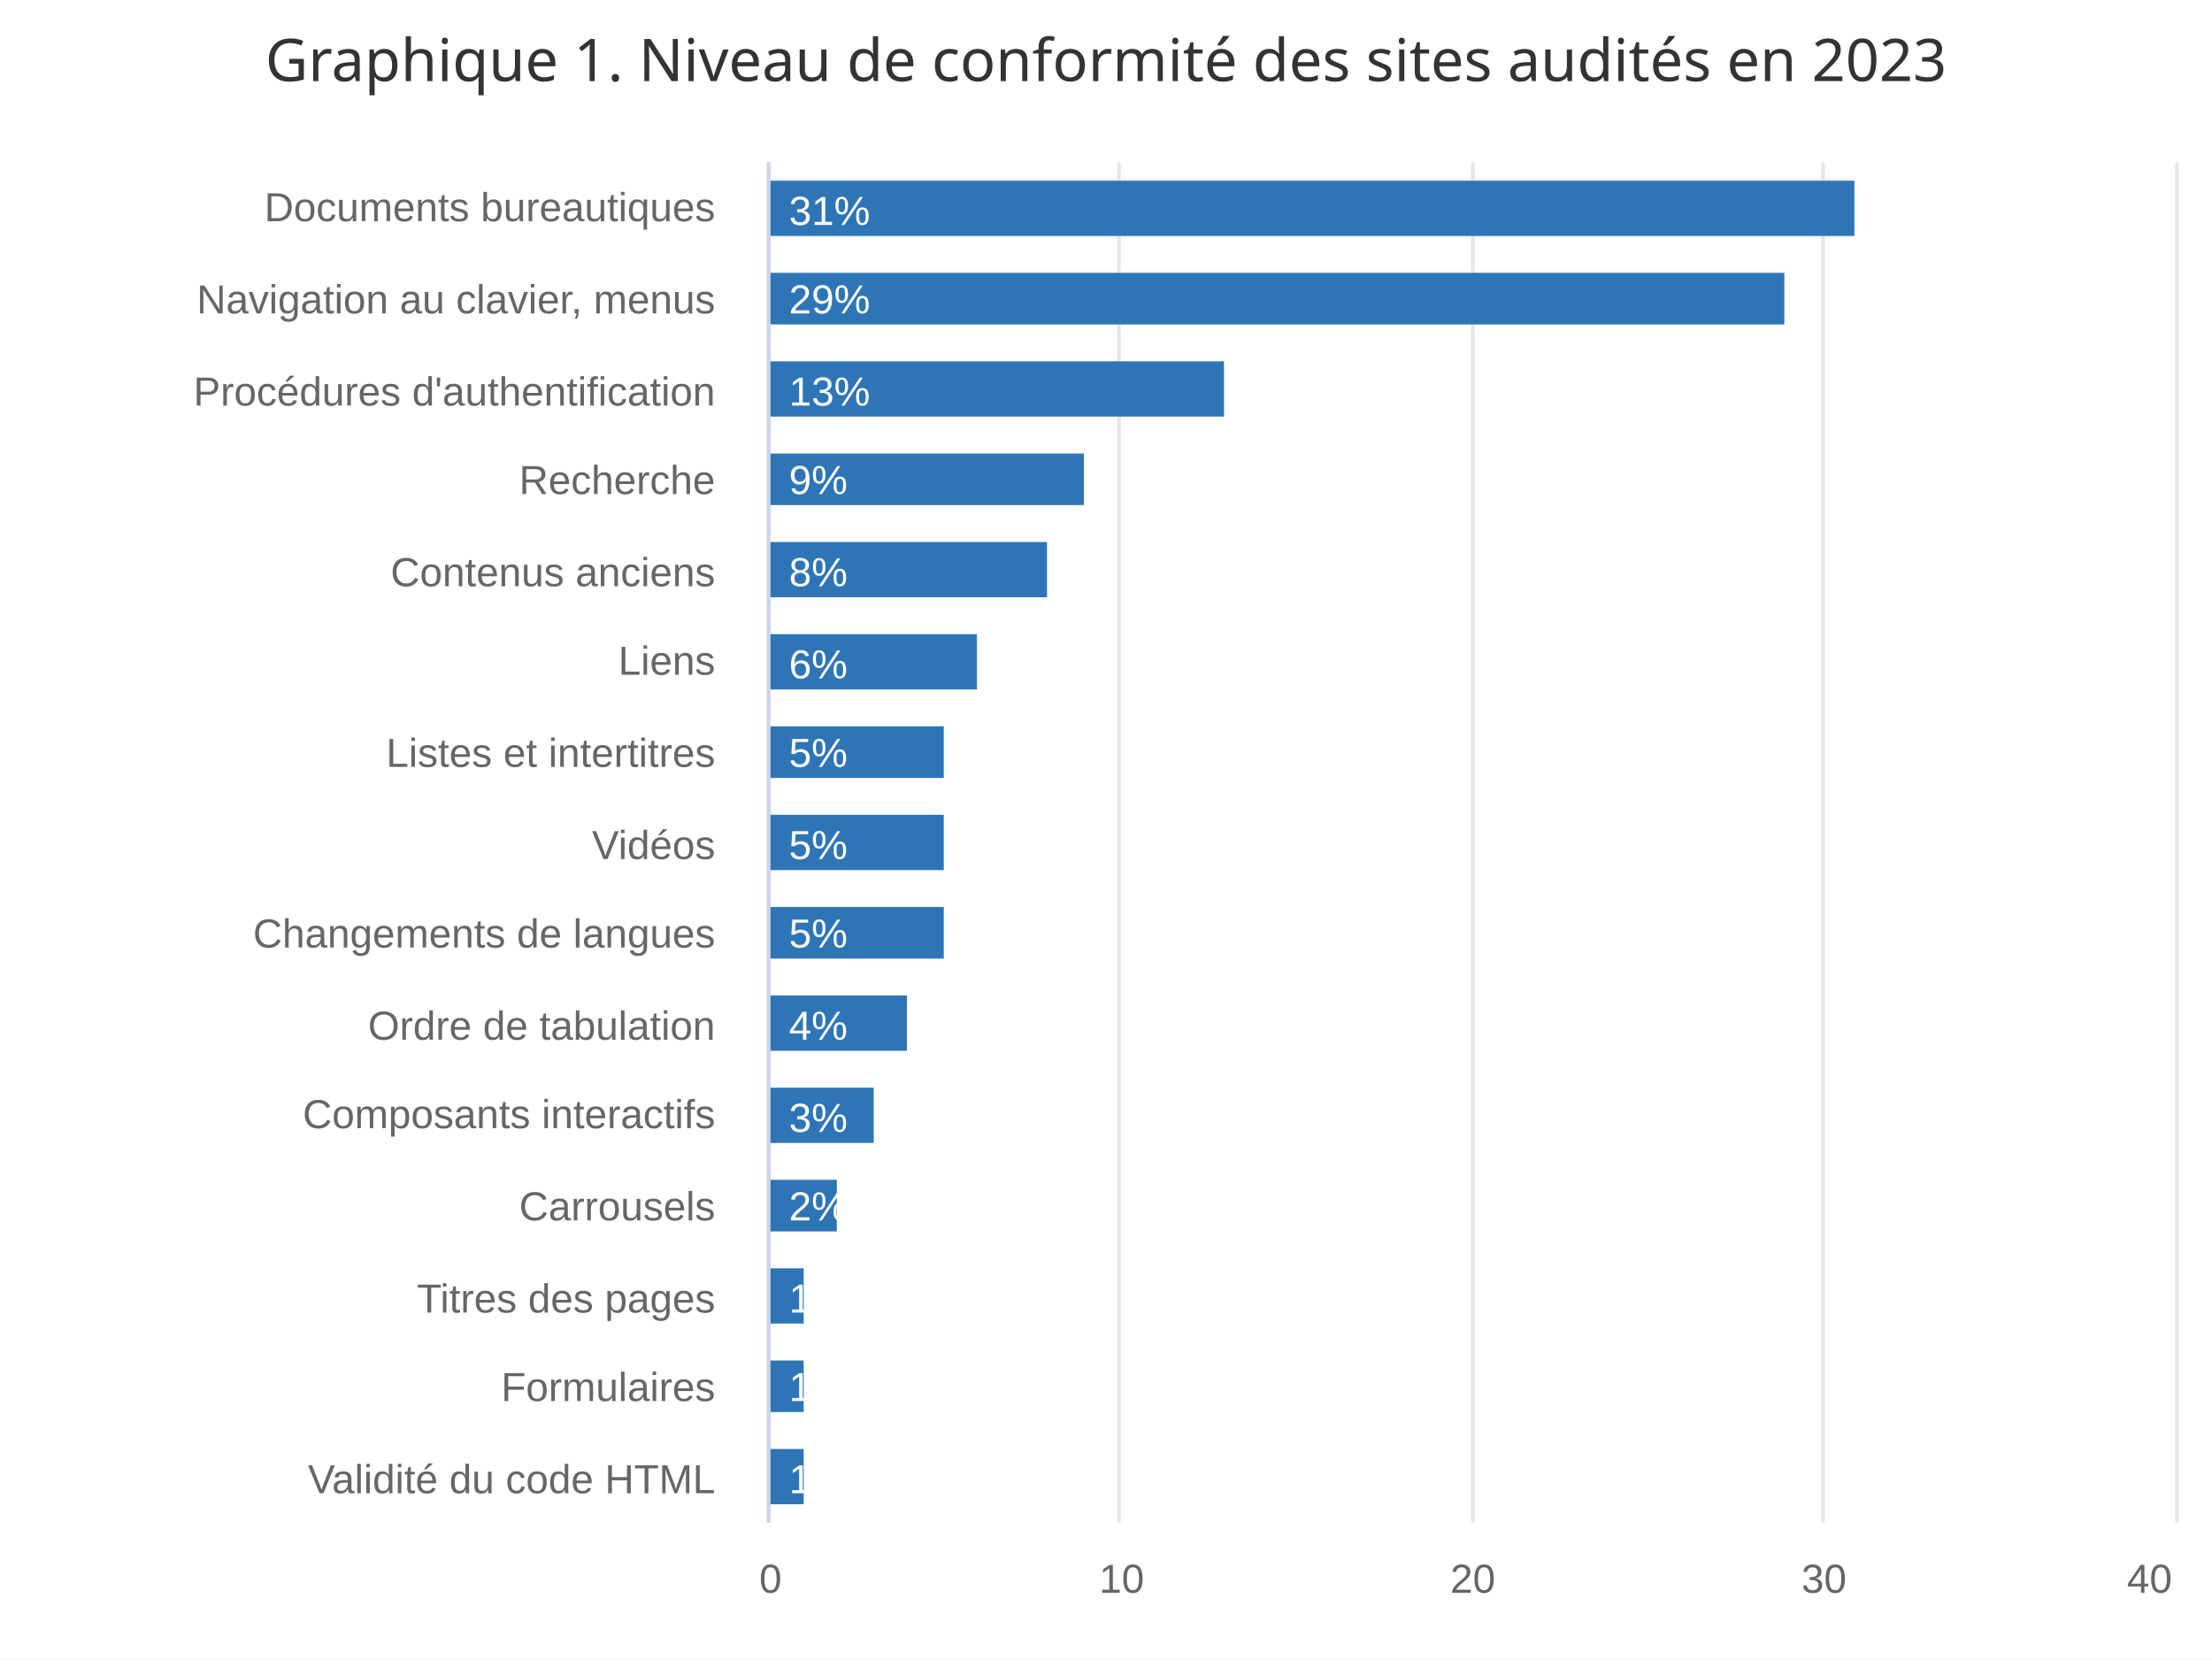
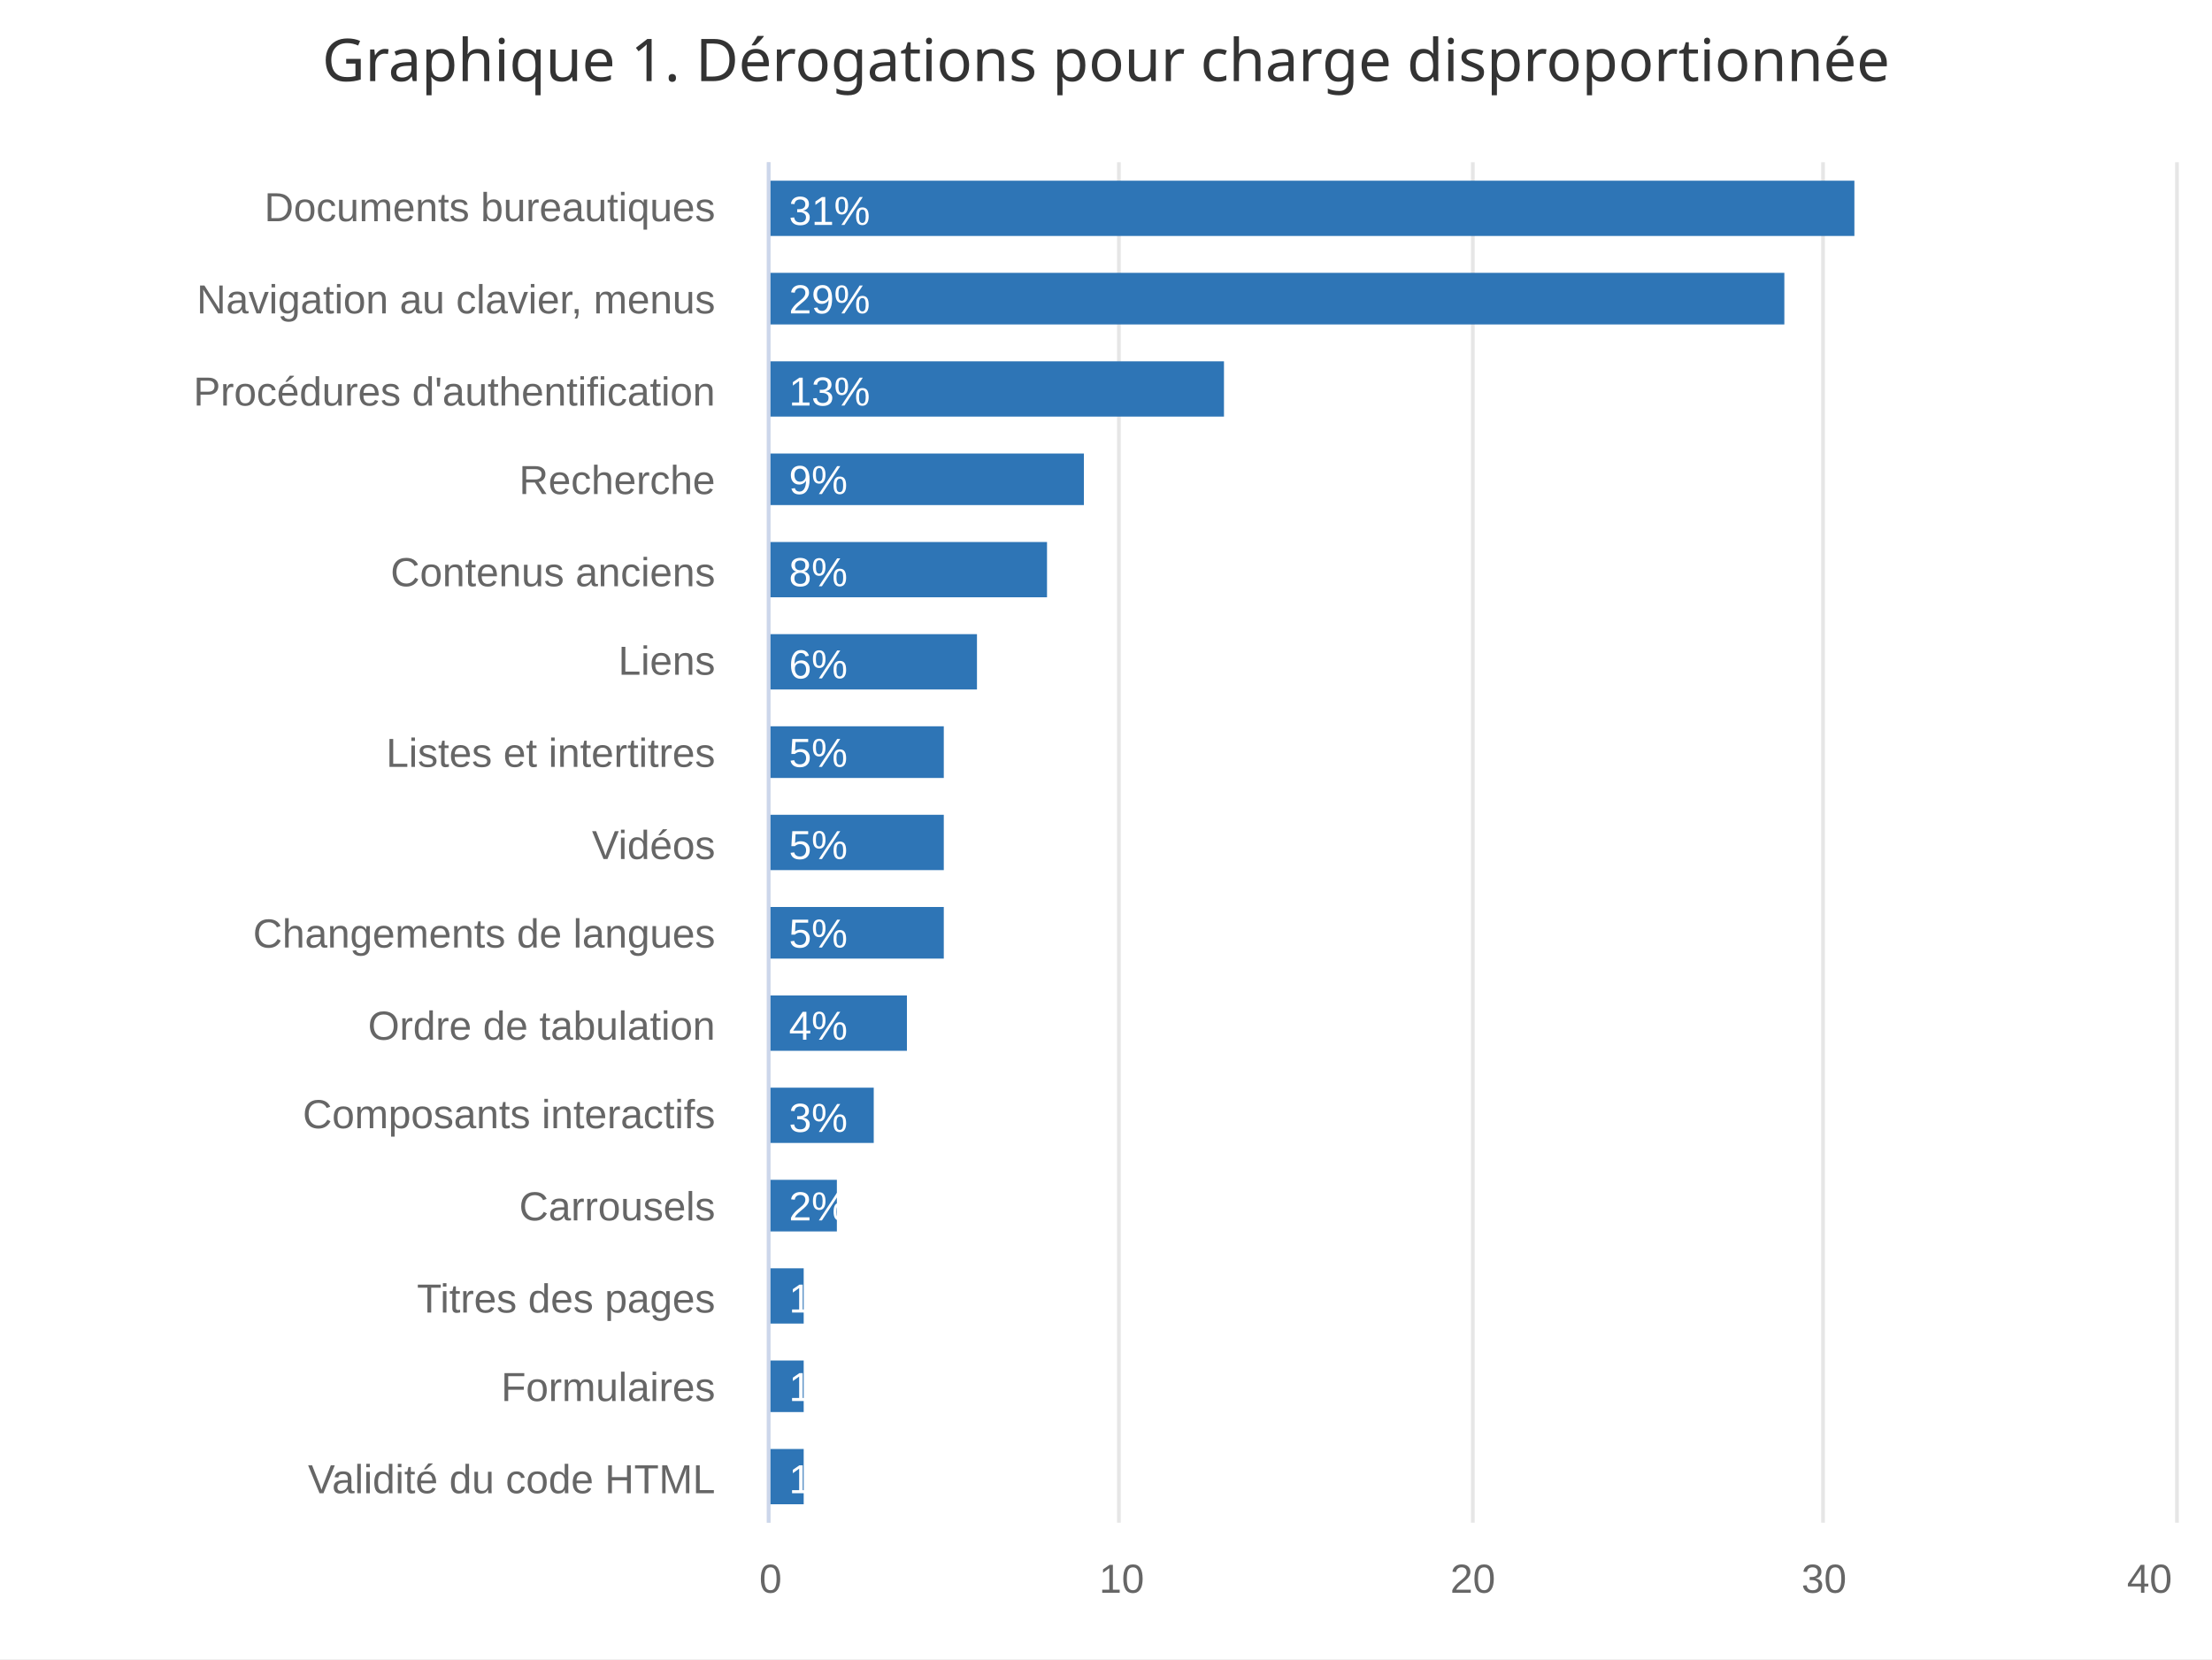
<svg xmlns="http://www.w3.org/2000/svg" version="1.1" class="highcharts-root" style="font-family: &quot;Lucida Grande&quot;, &quot;Lucida Sans Unicode&quot;, Arial, Helvetica, sans-serif; font-size: 12px;" width="600" height="450" viewBox="0 0 600 450" aria-label="Interactive chart" aria-hidden="false">
  <defs aria-hidden="true">
    <clipPath id="highcharts-58tg2bm-22-">
      <rect x="0" y="0" width="369" height="381" fill="none" />
    </clipPath>
    <clipPath id="highcharts-58tg2bm-38-">
      <rect x="0" y="0" width="369" height="381" fill="none" />
    </clipPath>
    <clipPath id="highcharts-58tg2bm-39-">
      <rect x="209" y="44" width="381" height="369" fill="none" />
    </clipPath>
  </defs>
  <rect fill="#ffffff" class="highcharts-background" x="0" y="0" width="600" height="450" rx="0" ry="0" aria-hidden="true" />
  <rect fill="none" class="highcharts-plot-background" x="209" y="44" width="381" height="369" aria-hidden="true" />
  <g class="highcharts-grid highcharts-xaxis-grid" data-z-index="1" aria-hidden="true">
    <path fill="none" stroke="#e6e6e6" stroke-width="0" stroke-dasharray="none" data-z-index="1" class="highcharts-grid-line" d="M 209 69.5 L 590 69.5" opacity="1" />
    <path fill="none" stroke="#e6e6e6" stroke-width="0" stroke-dasharray="none" data-z-index="1" class="highcharts-grid-line" d="M 209 93.5 L 590 93.5" opacity="1" />
    <path fill="none" stroke="#e6e6e6" stroke-width="0" stroke-dasharray="none" data-z-index="1" class="highcharts-grid-line" d="M 209 118.5 L 590 118.5" opacity="1" />
    <path fill="none" stroke="#e6e6e6" stroke-width="0" stroke-dasharray="none" data-z-index="1" class="highcharts-grid-line" d="M 209 142.5 L 590 142.5" opacity="1" />
    <path fill="none" stroke="#e6e6e6" stroke-width="0" stroke-dasharray="none" data-z-index="1" class="highcharts-grid-line" d="M 209 167.5 L 590 167.5" opacity="1" />
    <path fill="none" stroke="#e6e6e6" stroke-width="0" stroke-dasharray="none" data-z-index="1" class="highcharts-grid-line" d="M 209 192.5 L 590 192.5" opacity="1" />
    <path fill="none" stroke="#e6e6e6" stroke-width="0" stroke-dasharray="none" data-z-index="1" class="highcharts-grid-line" d="M 209 216.5 L 590 216.5" opacity="1" />
    <path fill="none" stroke="#e6e6e6" stroke-width="0" stroke-dasharray="none" data-z-index="1" class="highcharts-grid-line" d="M 209 241.5 L 590 241.5" opacity="1" />
    <path fill="none" stroke="#e6e6e6" stroke-width="0" stroke-dasharray="none" data-z-index="1" class="highcharts-grid-line" d="M 209 265.5 L 590 265.5" opacity="1" />
    <path fill="none" stroke="#e6e6e6" stroke-width="0" stroke-dasharray="none" data-z-index="1" class="highcharts-grid-line" d="M 209 290.5 L 590 290.5" opacity="1" />
    <path fill="none" stroke="#e6e6e6" stroke-width="0" stroke-dasharray="none" data-z-index="1" class="highcharts-grid-line" d="M 209 315.5 L 590 315.5" opacity="1" />
    <path fill="none" stroke="#e6e6e6" stroke-width="0" stroke-dasharray="none" data-z-index="1" class="highcharts-grid-line" d="M 209 339.5 L 590 339.5" opacity="1" />
    <path fill="none" stroke="#e6e6e6" stroke-width="0" stroke-dasharray="none" data-z-index="1" class="highcharts-grid-line" d="M 209 364.5 L 590 364.5" opacity="1" />
    <path fill="none" stroke="#e6e6e6" stroke-width="0" stroke-dasharray="none" data-z-index="1" class="highcharts-grid-line" d="M 209 388.5 L 590 388.5" opacity="1" />
    <path fill="none" stroke="#e6e6e6" stroke-width="0" stroke-dasharray="none" data-z-index="1" class="highcharts-grid-line" d="M 209 413.5 L 590 413.5" opacity="1" />
    <path fill="none" stroke="#e6e6e6" stroke-width="0" stroke-dasharray="none" data-z-index="1" class="highcharts-grid-line" d="M 209 44.5 L 590 44.5" opacity="1" />
  </g>
  <g class="highcharts-grid highcharts-yaxis-grid" data-z-index="1" aria-hidden="true">
    <path fill="none" stroke="#e6e6e6" stroke-width="1" stroke-dasharray="none" data-z-index="1" class="highcharts-grid-line" d="M 208.5 44 L 208.5 413" opacity="1" />
    <path fill="none" stroke="#e6e6e6" stroke-width="1" stroke-dasharray="none" data-z-index="1" class="highcharts-grid-line" d="M 303.5 44 L 303.5 413" opacity="1" />
    <path fill="none" stroke="#e6e6e6" stroke-width="1" stroke-dasharray="none" data-z-index="1" class="highcharts-grid-line" d="M 399.5 44 L 399.5 413" opacity="1" />
    <path fill="none" stroke="#e6e6e6" stroke-width="1" stroke-dasharray="none" data-z-index="1" class="highcharts-grid-line" d="M 494.5 44 L 494.5 413" opacity="1" />
    <path fill="none" stroke="#e6e6e6" stroke-width="1" stroke-dasharray="none" data-z-index="1" class="highcharts-grid-line" d="M 590.5 44 L 590.5 413" opacity="1" />
  </g>
  <rect fill="none" class="highcharts-plot-border" data-z-index="1" stroke="#cccccc" stroke-width="0" x="209" y="44" width="381" height="369" aria-hidden="true" />
  <g class="highcharts-axis highcharts-xaxis" data-z-index="2" aria-hidden="true">
    <text x="-73.933" data-z-index="7" text-anchor="middle" transform="translate(0,0) rotate(270 -73.93333 228.5)" class="highcharts-axis-title" style="color: rgb(102, 102, 102); fill: rgb(102, 102, 102);" y="228.5">Catégories</text>
    <path fill="none" class="highcharts-axis-line" stroke="#ccd6eb" stroke-width="1" data-z-index="7" d="M 208.5 44 L 208.5 413" />
  </g>
  <g class="highcharts-axis highcharts-yaxis" data-z-index="2" aria-hidden="true">
    <path fill="none" class="highcharts-axis-line" stroke="#ccd6eb" stroke-width="0" data-z-index="7" d="M 209 413 L 590 413" />
  </g>
  <g class="highcharts-series-group" data-z-index="3" aria-hidden="false">
    <g class="highcharts-series highcharts-series-0 highcharts-bar-series highcharts-color-0" data-z-index="0.1" opacity="1" transform="translate(209,44) rotate(90 6 375) scale(-1 1)" clip-path="url(#highcharts-58tg2bm-38-)" aria-hidden="false">
      <rect x="349" y="87" width="15" height="295" fill="rgb(46, 117, 182)" stroke="#ffffff" stroke-width="0" opacity="1" class="highcharts-point highcharts-color-0" tabindex="-1" style="outline: none;" role="img" aria-label="Documents bureautiques ,  31 Score." />
      <rect x="325" y="106" width="14" height="276" fill="rgb(46, 117, 182)" stroke="#ffffff" stroke-width="0" opacity="1" class="highcharts-point highcharts-color-0" tabindex="-1" style="outline: none;" role="img" aria-label="Navigation au clavier, menus ,  29 Score." />
      <rect x="300" y="258" width="15" height="124" fill="rgb(46, 117, 182)" stroke="#ffffff" stroke-width="0" opacity="1" class="highcharts-point highcharts-color-0" tabindex="-1" style="outline: none;" role="img" aria-label="Procédures d'authentification ,  13 Score." />
      <rect x="276" y="296" width="14" height="86" fill="rgb(46, 117, 182)" stroke="#ffffff" stroke-width="0" opacity="1" class="highcharts-point highcharts-color-0" tabindex="-1" style="outline: none;" role="img" aria-label="Recherche ,  9 Score." />
      <rect x="251" y="306" width="15" height="76" fill="rgb(46, 117, 182)" stroke="#ffffff" stroke-width="0" opacity="1" class="highcharts-point highcharts-color-0" tabindex="-1" style="outline: none;" role="img" aria-label="Contenus anciens ,  8 Score." />
      <rect x="226" y="325" width="15" height="57" fill="rgb(46, 117, 182)" stroke="#ffffff" stroke-width="0" opacity="1" class="highcharts-point highcharts-color-0" tabindex="-1" style="outline: none;" role="img" aria-label="Liens ,  6 Score." />
      <rect x="202" y="334" width="14" height="48" fill="rgb(46, 117, 182)" stroke="#ffffff" stroke-width="0" opacity="1" class="highcharts-point highcharts-color-0" tabindex="-1" style="outline: none;" role="img" aria-label="Listes et intertitres ,  5 Score." />
      <rect x="177" y="334" width="15" height="48" fill="rgb(46, 117, 182)" stroke="#ffffff" stroke-width="0" opacity="1" class="highcharts-point highcharts-color-0" tabindex="-1" style="outline: none;" role="img" aria-label="Vidéos ,  5 Score." />
      <rect x="153" y="334" width="14" height="48" fill="rgb(46, 117, 182)" stroke="#ffffff" stroke-width="0" opacity="1" class="highcharts-point highcharts-color-0" tabindex="-1" style="outline: none;" role="img" aria-label="Changements de langues ,  5 Score." />
      <rect x="128" y="344" width="15" height="38" fill="rgb(46, 117, 182)" stroke="#ffffff" stroke-width="0" opacity="1" class="highcharts-point highcharts-color-0" tabindex="-1" style="outline: none;" role="img" aria-label="Ordre de tabulation ,  4 Score." />
      <rect x="103" y="353" width="15" height="29" fill="rgb(46, 117, 182)" stroke="#ffffff" stroke-width="0" opacity="1" class="highcharts-point highcharts-color-0" tabindex="-1" style="outline: none;" role="img" aria-label="Composants interactifs ,  3 Score." />
      <rect x="79" y="363" width="14" height="19" fill="rgb(46, 117, 182)" stroke="#ffffff" stroke-width="0" opacity="1" class="highcharts-point highcharts-color-0" tabindex="-1" style="outline: none;" role="img" aria-label="Carrousels ,  2 Score." />
      <rect x="54" y="372" width="15" height="10" fill="rgb(46, 117, 182)" stroke="#ffffff" stroke-width="0" opacity="1" class="highcharts-point highcharts-color-0" tabindex="-1" style="outline: none;" role="img" aria-label="Titres des pages ,  1 Score." />
      <rect x="30" y="372" width="14" height="10" fill="rgb(46, 117, 182)" stroke="#ffffff" stroke-width="0" opacity="1" class="highcharts-point highcharts-color-0" tabindex="-1" style="outline: none;" role="img" aria-label="Formulaires ,  1 Score." />
      <rect x="5" y="372" width="15" height="10" fill="rgb(46, 117, 182)" stroke="#ffffff" stroke-width="0" opacity="1" class="highcharts-point highcharts-color-0" tabindex="-1" style="outline: none;" role="img" aria-label="Validité du code HTML ,  1 Score." />
    </g>
    <g class="highcharts-markers highcharts-series-0 highcharts-bar-series highcharts-color-0" data-z-index="0.1" opacity="1" transform="translate(209,44) scale(1 1)" clip-path="none" aria-hidden="true" />
  </g>
-   <text x="300" text-anchor="middle" class="highcharts-title" data-z-index="4" style="color: rgb(51, 51, 51); font-size: 16px; font-family: Fira Sans; font-weight: 400; fill: rgb(51, 51, 51);" y="22" aria-hidden="true">Graphique 1. Niveau de conformité des sites audités en 2023</text>
+   <text x="300" text-anchor="middle" class="highcharts-title" data-z-index="4" style="color: rgb(51, 51, 51); font-size: 16px; font-family: Fira Sans; font-weight: 400; fill: rgb(51, 51, 51);" y="22" aria-hidden="true">Graphique 1. Dérogations pour charge disproportionnée</text>
  <text x="300" text-anchor="middle" class="highcharts-subtitle" data-z-index="4" style="color: rgb(102, 102, 102); fill: rgb(102, 102, 102);" y="43" aria-hidden="true" />
  <text x="10" text-anchor="start" class="highcharts-caption" data-z-index="4" style="color: rgb(102, 102, 102); fill: rgb(102, 102, 102);" y="447" aria-hidden="true" />
  <g class="highcharts-data-labels highcharts-series-0 highcharts-bar-series highcharts-color-0" data-z-index="6" opacity="1" transform="translate(209,44) scale(1 1)" aria-hidden="true">
    <g class="highcharts-label highcharts-data-label highcharts-data-label-color-0" data-z-index="1" transform="translate(0,1)">
      <rect fill="transparent" class="highcharts-label-box highcharts-data-label-box" x="0" y="0" width="31" height="24" rx="0" ry="0" stroke-width="0" />
      <text x="5" data-z-index="1" y="16" style="color: white; font-size: 11px; font-weight: normal; fill: white;">31%</text>
    </g>
    <g class="highcharts-label highcharts-data-label highcharts-data-label-color-0" data-z-index="1" transform="translate(0,25)">
      <rect fill="transparent" class="highcharts-label-box highcharts-data-label-box" x="0" y="0" width="31" height="24" rx="0" ry="0" stroke-width="0" />
      <text x="5" data-z-index="1" y="16" style="color: white; font-size: 11px; font-weight: normal; fill: white;">29%</text>
    </g>
    <g class="highcharts-label highcharts-data-label highcharts-data-label-color-0" data-z-index="1" transform="translate(0,50)">
      <rect fill="transparent" class="highcharts-label-box highcharts-data-label-box" x="0" y="0" width="31" height="24" rx="0" ry="0" stroke-width="0" />
      <text x="5" data-z-index="1" y="16" style="color: white; font-size: 11px; font-weight: normal; fill: white;">13%</text>
    </g>
    <g class="highcharts-label highcharts-data-label highcharts-data-label-color-0" data-z-index="1" transform="translate(0,74)">
      <rect fill="transparent" class="highcharts-label-box highcharts-data-label-box" x="0" y="0" width="24" height="24" rx="0" ry="0" stroke-width="0" />
      <text x="5" data-z-index="1" y="16" style="color: white; font-size: 11px; font-weight: normal; fill: white;">9%</text>
    </g>
    <g class="highcharts-label highcharts-data-label highcharts-data-label-color-0" data-z-index="1" transform="translate(0,99)">
      <rect fill="transparent" class="highcharts-label-box highcharts-data-label-box" x="0" y="0" width="24" height="24" rx="0" ry="0" stroke-width="0" />
      <text x="5" data-z-index="1" y="16" style="color: white; font-size: 11px; font-weight: normal; fill: white;">8%</text>
    </g>
    <g class="highcharts-label highcharts-data-label highcharts-data-label-color-0" data-z-index="1" transform="translate(0,124)">
      <rect fill="transparent" class="highcharts-label-box highcharts-data-label-box" x="0" y="0" width="24" height="24" rx="0" ry="0" stroke-width="0" />
      <text x="5" data-z-index="1" y="16" style="color: white; font-size: 11px; font-weight: normal; fill: white;">6%</text>
    </g>
    <g class="highcharts-label highcharts-data-label highcharts-data-label-color-0" data-z-index="1" transform="translate(0,148)">
      <rect fill="transparent" class="highcharts-label-box highcharts-data-label-box" x="0" y="0" width="24" height="24" rx="0" ry="0" stroke-width="0" />
      <text x="5" data-z-index="1" y="16" style="color: white; font-size: 11px; font-weight: normal; fill: white;">5%</text>
    </g>
    <g class="highcharts-label highcharts-data-label highcharts-data-label-color-0" data-z-index="1" transform="translate(0,173)">
      <rect fill="transparent" class="highcharts-label-box highcharts-data-label-box" x="0" y="0" width="24" height="24" rx="0" ry="0" stroke-width="0" />
      <text x="5" data-z-index="1" y="16" style="color: white; font-size: 11px; font-weight: normal; fill: white;">5%</text>
    </g>
    <g class="highcharts-label highcharts-data-label highcharts-data-label-color-0" data-z-index="1" transform="translate(0,197)">
      <rect fill="transparent" class="highcharts-label-box highcharts-data-label-box" x="0" y="0" width="24" height="24" rx="0" ry="0" stroke-width="0" />
      <text x="5" data-z-index="1" y="16" style="color: white; font-size: 11px; font-weight: normal; fill: white;">5%</text>
    </g>
    <g class="highcharts-label highcharts-data-label highcharts-data-label-color-0" data-z-index="1" transform="translate(0,222)">
      <rect fill="transparent" class="highcharts-label-box highcharts-data-label-box" x="0" y="0" width="24" height="24" rx="0" ry="0" stroke-width="0" />
      <text x="5" data-z-index="1" y="16" style="color: white; font-size: 11px; font-weight: normal; fill: white;">4%</text>
    </g>
    <g class="highcharts-label highcharts-data-label highcharts-data-label-color-0" data-z-index="1" transform="translate(0,247)">
      <rect fill="transparent" class="highcharts-label-box highcharts-data-label-box" x="0" y="0" width="24" height="24" rx="0" ry="0" stroke-width="0" />
      <text x="5" data-z-index="1" y="16" style="color: white; font-size: 11px; font-weight: normal; fill: white;">3%</text>
    </g>
    <g class="highcharts-label highcharts-data-label highcharts-data-label-color-0" data-z-index="1" transform="translate(0,271)">
      <rect fill="transparent" class="highcharts-label-box highcharts-data-label-box" x="0" y="0" width="24" height="24" rx="0" ry="0" stroke-width="0" />
      <text x="5" data-z-index="1" y="16" style="color: white; font-size: 11px; font-weight: normal; fill: white;">2%</text>
    </g>
    <g class="highcharts-label highcharts-data-label highcharts-data-label-color-0" data-z-index="1" transform="translate(0,296)">
      <rect fill="transparent" class="highcharts-label-box highcharts-data-label-box" x="0" y="0" width="24" height="24" rx="0" ry="0" stroke-width="0" />
      <text x="5" data-z-index="1" y="16" style="color: white; font-size: 11px; font-weight: normal; fill: white;">1%</text>
    </g>
    <g class="highcharts-label highcharts-data-label highcharts-data-label-color-0" data-z-index="1" transform="translate(0,320)">
      <rect fill="transparent" class="highcharts-label-box highcharts-data-label-box" x="0" y="0" width="24" height="24" rx="0" ry="0" stroke-width="0" />
      <text x="5" data-z-index="1" y="16" style="color: white; font-size: 11px; font-weight: normal; fill: white;">1%</text>
    </g>
    <g class="highcharts-label highcharts-data-label highcharts-data-label-color-0" data-z-index="1" transform="translate(0,345)">
      <rect fill="transparent" class="highcharts-label-box highcharts-data-label-box" x="0" y="0" width="24" height="24" rx="0" ry="0" stroke-width="0" />
      <text x="5" data-z-index="1" y="16" style="color: white; font-size: 11px; font-weight: normal; fill: white;">1%</text>
    </g>
  </g>
  <g class="highcharts-axis-labels highcharts-xaxis-labels" data-z-index="7" aria-hidden="true">
    <text x="194" style="color: rgb(102, 102, 102); cursor: default; font-size: 11px; fill: rgb(102, 102, 102);" text-anchor="end" transform="translate(0,0)" y="60" opacity="1">Documents bureautiques</text>
    <text x="194" style="color: rgb(102, 102, 102); cursor: default; font-size: 11px; fill: rgb(102, 102, 102);" text-anchor="end" transform="translate(0,0)" y="85" opacity="1">Navigation au clavier, menus</text>
    <text x="194" style="color: rgb(102, 102, 102); cursor: default; font-size: 11px; fill: rgb(102, 102, 102);" text-anchor="end" transform="translate(0,0)" y="110" opacity="1">Procédures d'authentification</text>
    <text x="194" style="color: rgb(102, 102, 102); cursor: default; font-size: 11px; fill: rgb(102, 102, 102);" text-anchor="end" transform="translate(0,0)" y="134" opacity="1">Recherche</text>
    <text x="194" style="color: rgb(102, 102, 102); cursor: default; font-size: 11px; fill: rgb(102, 102, 102);" text-anchor="end" transform="translate(0,0)" y="159" opacity="1">Contenus anciens</text>
    <text x="194" style="color: rgb(102, 102, 102); cursor: default; font-size: 11px; fill: rgb(102, 102, 102);" text-anchor="end" transform="translate(0,0)" y="183" opacity="1">Liens</text>
    <text x="194" style="color: rgb(102, 102, 102); cursor: default; font-size: 11px; fill: rgb(102, 102, 102);" text-anchor="end" transform="translate(0,0)" y="208" opacity="1">Listes et intertitres</text>
    <text x="194" style="color: rgb(102, 102, 102); cursor: default; font-size: 11px; fill: rgb(102, 102, 102);" text-anchor="end" transform="translate(0,0)" y="233" opacity="1">Vidéos</text>
    <text x="194" style="color: rgb(102, 102, 102); cursor: default; font-size: 11px; fill: rgb(102, 102, 102);" text-anchor="end" transform="translate(0,0)" y="257" opacity="1">Changements de langues</text>
    <text x="194" style="color: rgb(102, 102, 102); cursor: default; font-size: 11px; fill: rgb(102, 102, 102);" text-anchor="end" transform="translate(0,0)" y="282" opacity="1">Ordre de tabulation</text>
    <text x="194" style="color: rgb(102, 102, 102); cursor: default; font-size: 11px; fill: rgb(102, 102, 102);" text-anchor="end" transform="translate(0,0)" y="306" opacity="1">Composants interactifs</text>
    <text x="194" style="color: rgb(102, 102, 102); cursor: default; font-size: 11px; fill: rgb(102, 102, 102);" text-anchor="end" transform="translate(0,0)" y="331" opacity="1">Carrousels</text>
    <text x="194" style="color: rgb(102, 102, 102); cursor: default; font-size: 11px; fill: rgb(102, 102, 102);" text-anchor="end" transform="translate(0,0)" y="356" opacity="1">Titres des pages</text>
    <text x="194" style="color: rgb(102, 102, 102); cursor: default; font-size: 11px; fill: rgb(102, 102, 102);" text-anchor="end" transform="translate(0,0)" y="380" opacity="1">Formulaires</text>
    <text x="194" style="color: rgb(102, 102, 102); cursor: default; font-size: 11px; fill: rgb(102, 102, 102);" text-anchor="end" transform="translate(0,0)" y="405" opacity="1">Validité du code HTML</text>
  </g>
  <g class="highcharts-axis-labels highcharts-yaxis-labels" data-z-index="7" aria-hidden="true">
    <text x="209" style="color: rgb(102, 102, 102); cursor: default; font-size: 11px; fill: rgb(102, 102, 102);" text-anchor="middle" transform="translate(0,0)" y="432" opacity="1">0</text>
    <text x="304.25" style="color: rgb(102, 102, 102); cursor: default; font-size: 11px; fill: rgb(102, 102, 102);" text-anchor="middle" transform="translate(0,0)" y="432" opacity="1">10</text>
    <text x="399.5" style="color: rgb(102, 102, 102); cursor: default; font-size: 11px; fill: rgb(102, 102, 102);" text-anchor="middle" transform="translate(0,0)" y="432" opacity="1">20</text>
    <text x="494.75" style="color: rgb(102, 102, 102); cursor: default; font-size: 11px; fill: rgb(102, 102, 102);" text-anchor="middle" transform="translate(0,0)" y="432" opacity="1">30</text>
    <text x="583.05" style="color: rgb(102, 102, 102); cursor: default; font-size: 11px; fill: rgb(102, 102, 102);" text-anchor="middle" transform="translate(0,0)" y="432" opacity="1">40</text>
  </g>
  <g class="highcharts-control-points" data-z-index="99" clip-path="url(#highcharts-58tg2bm-39-)" aria-hidden="true" />
</svg>
